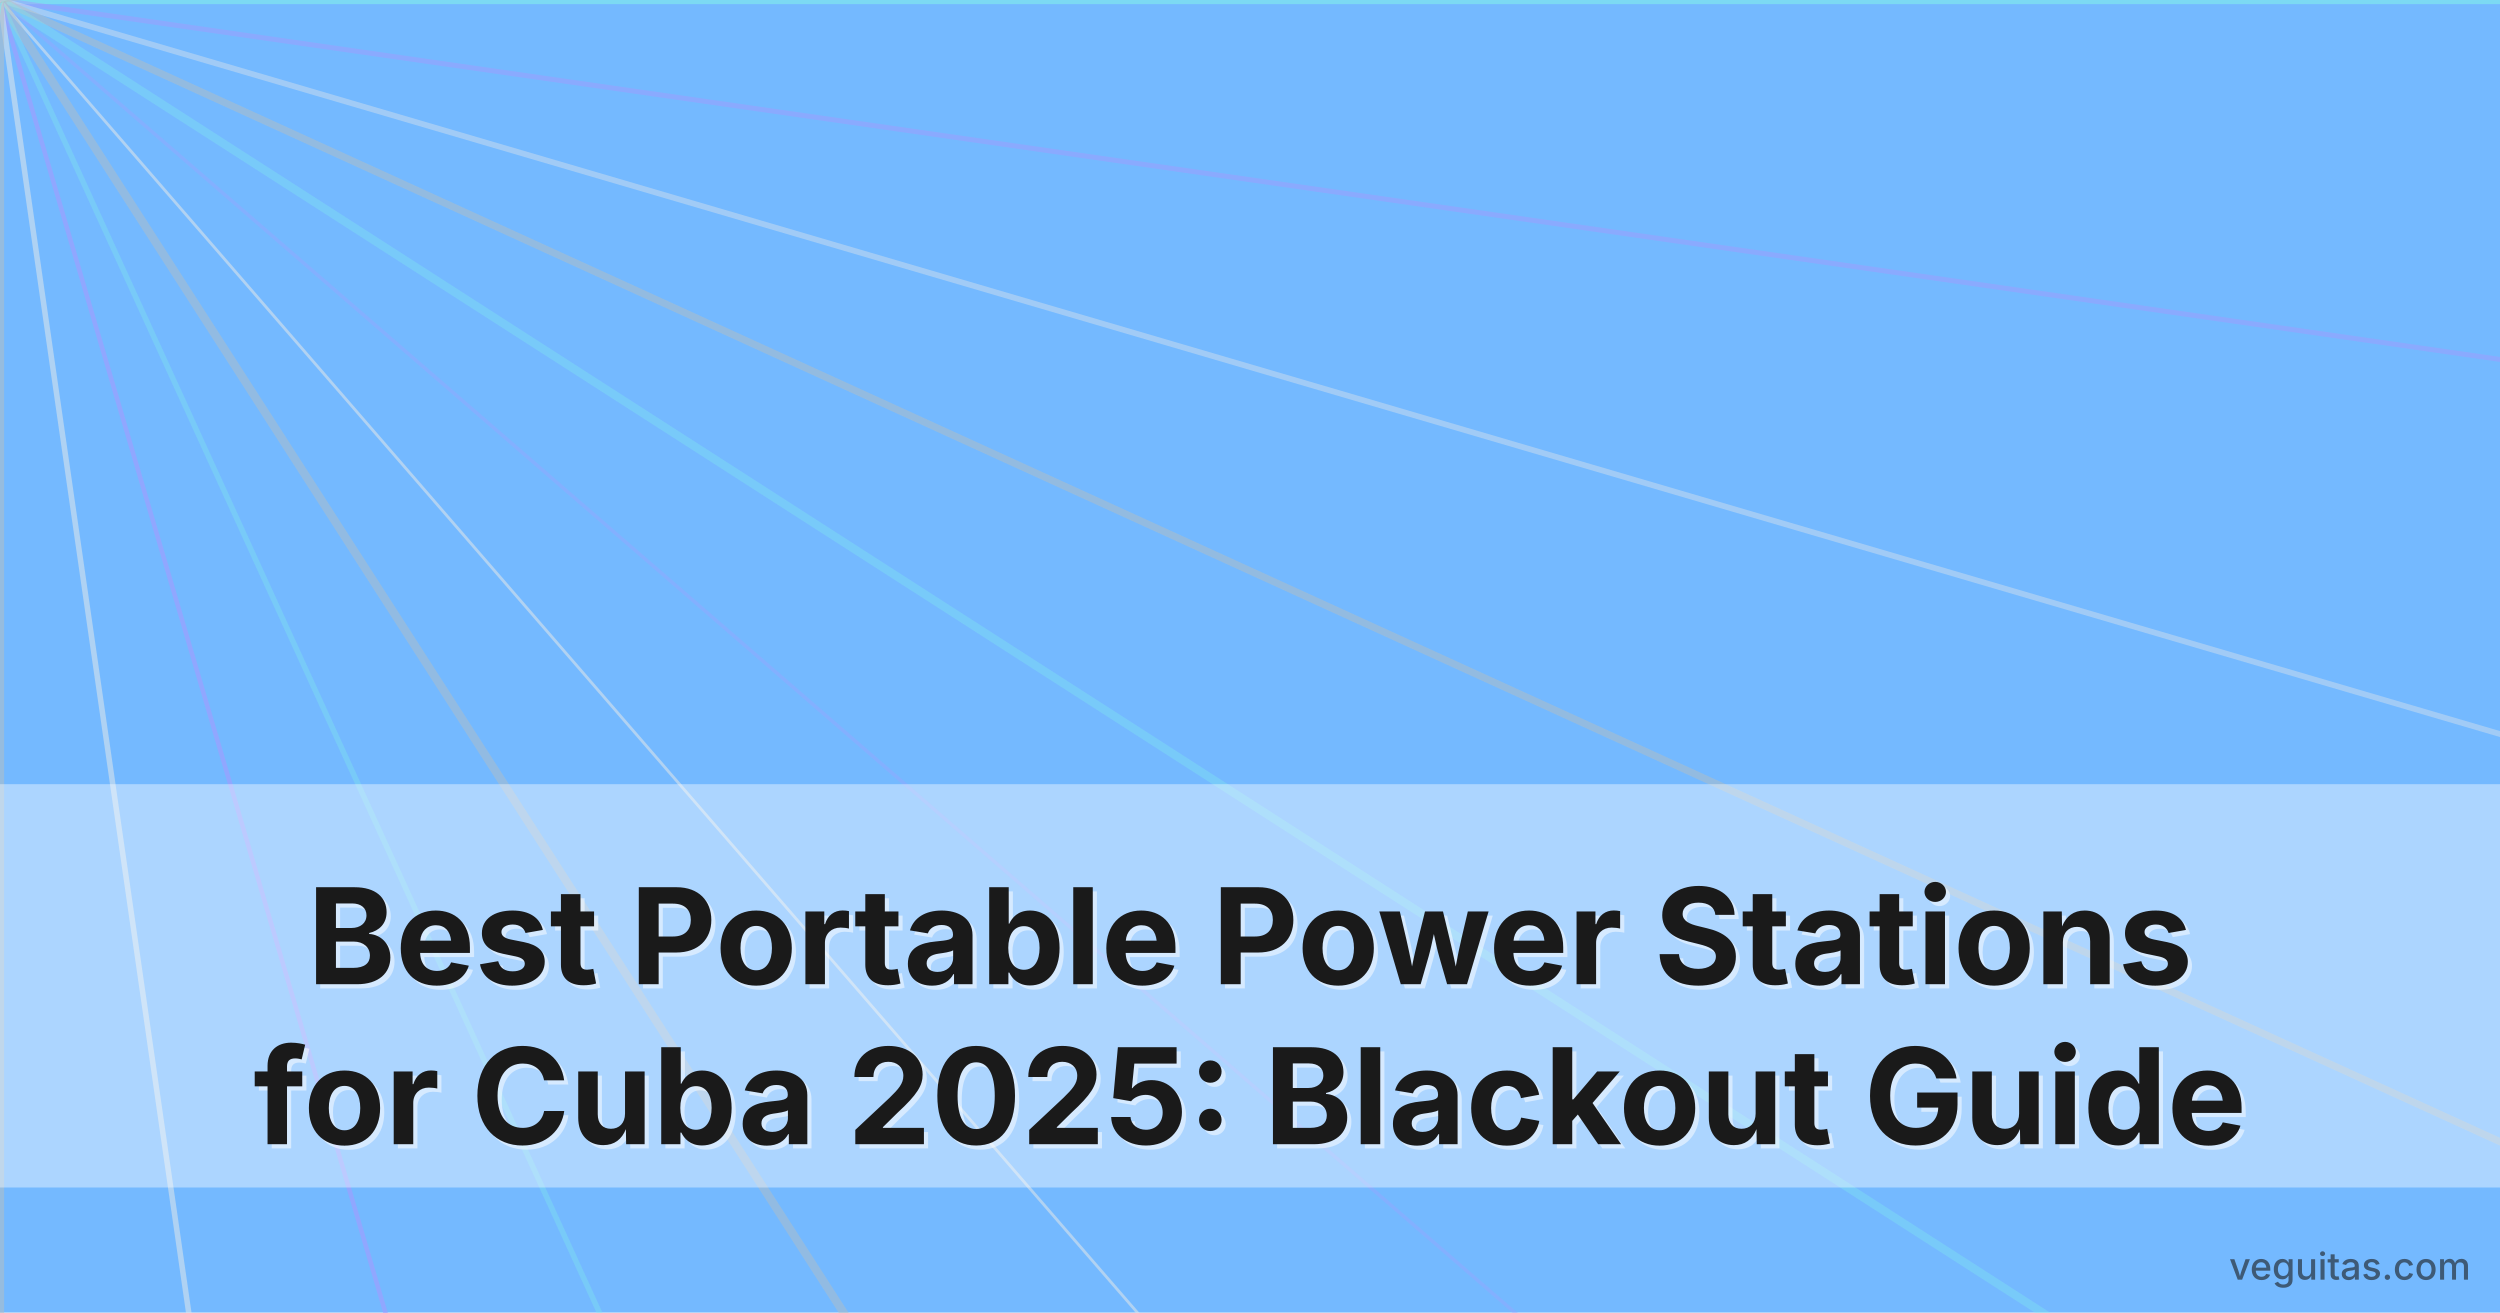
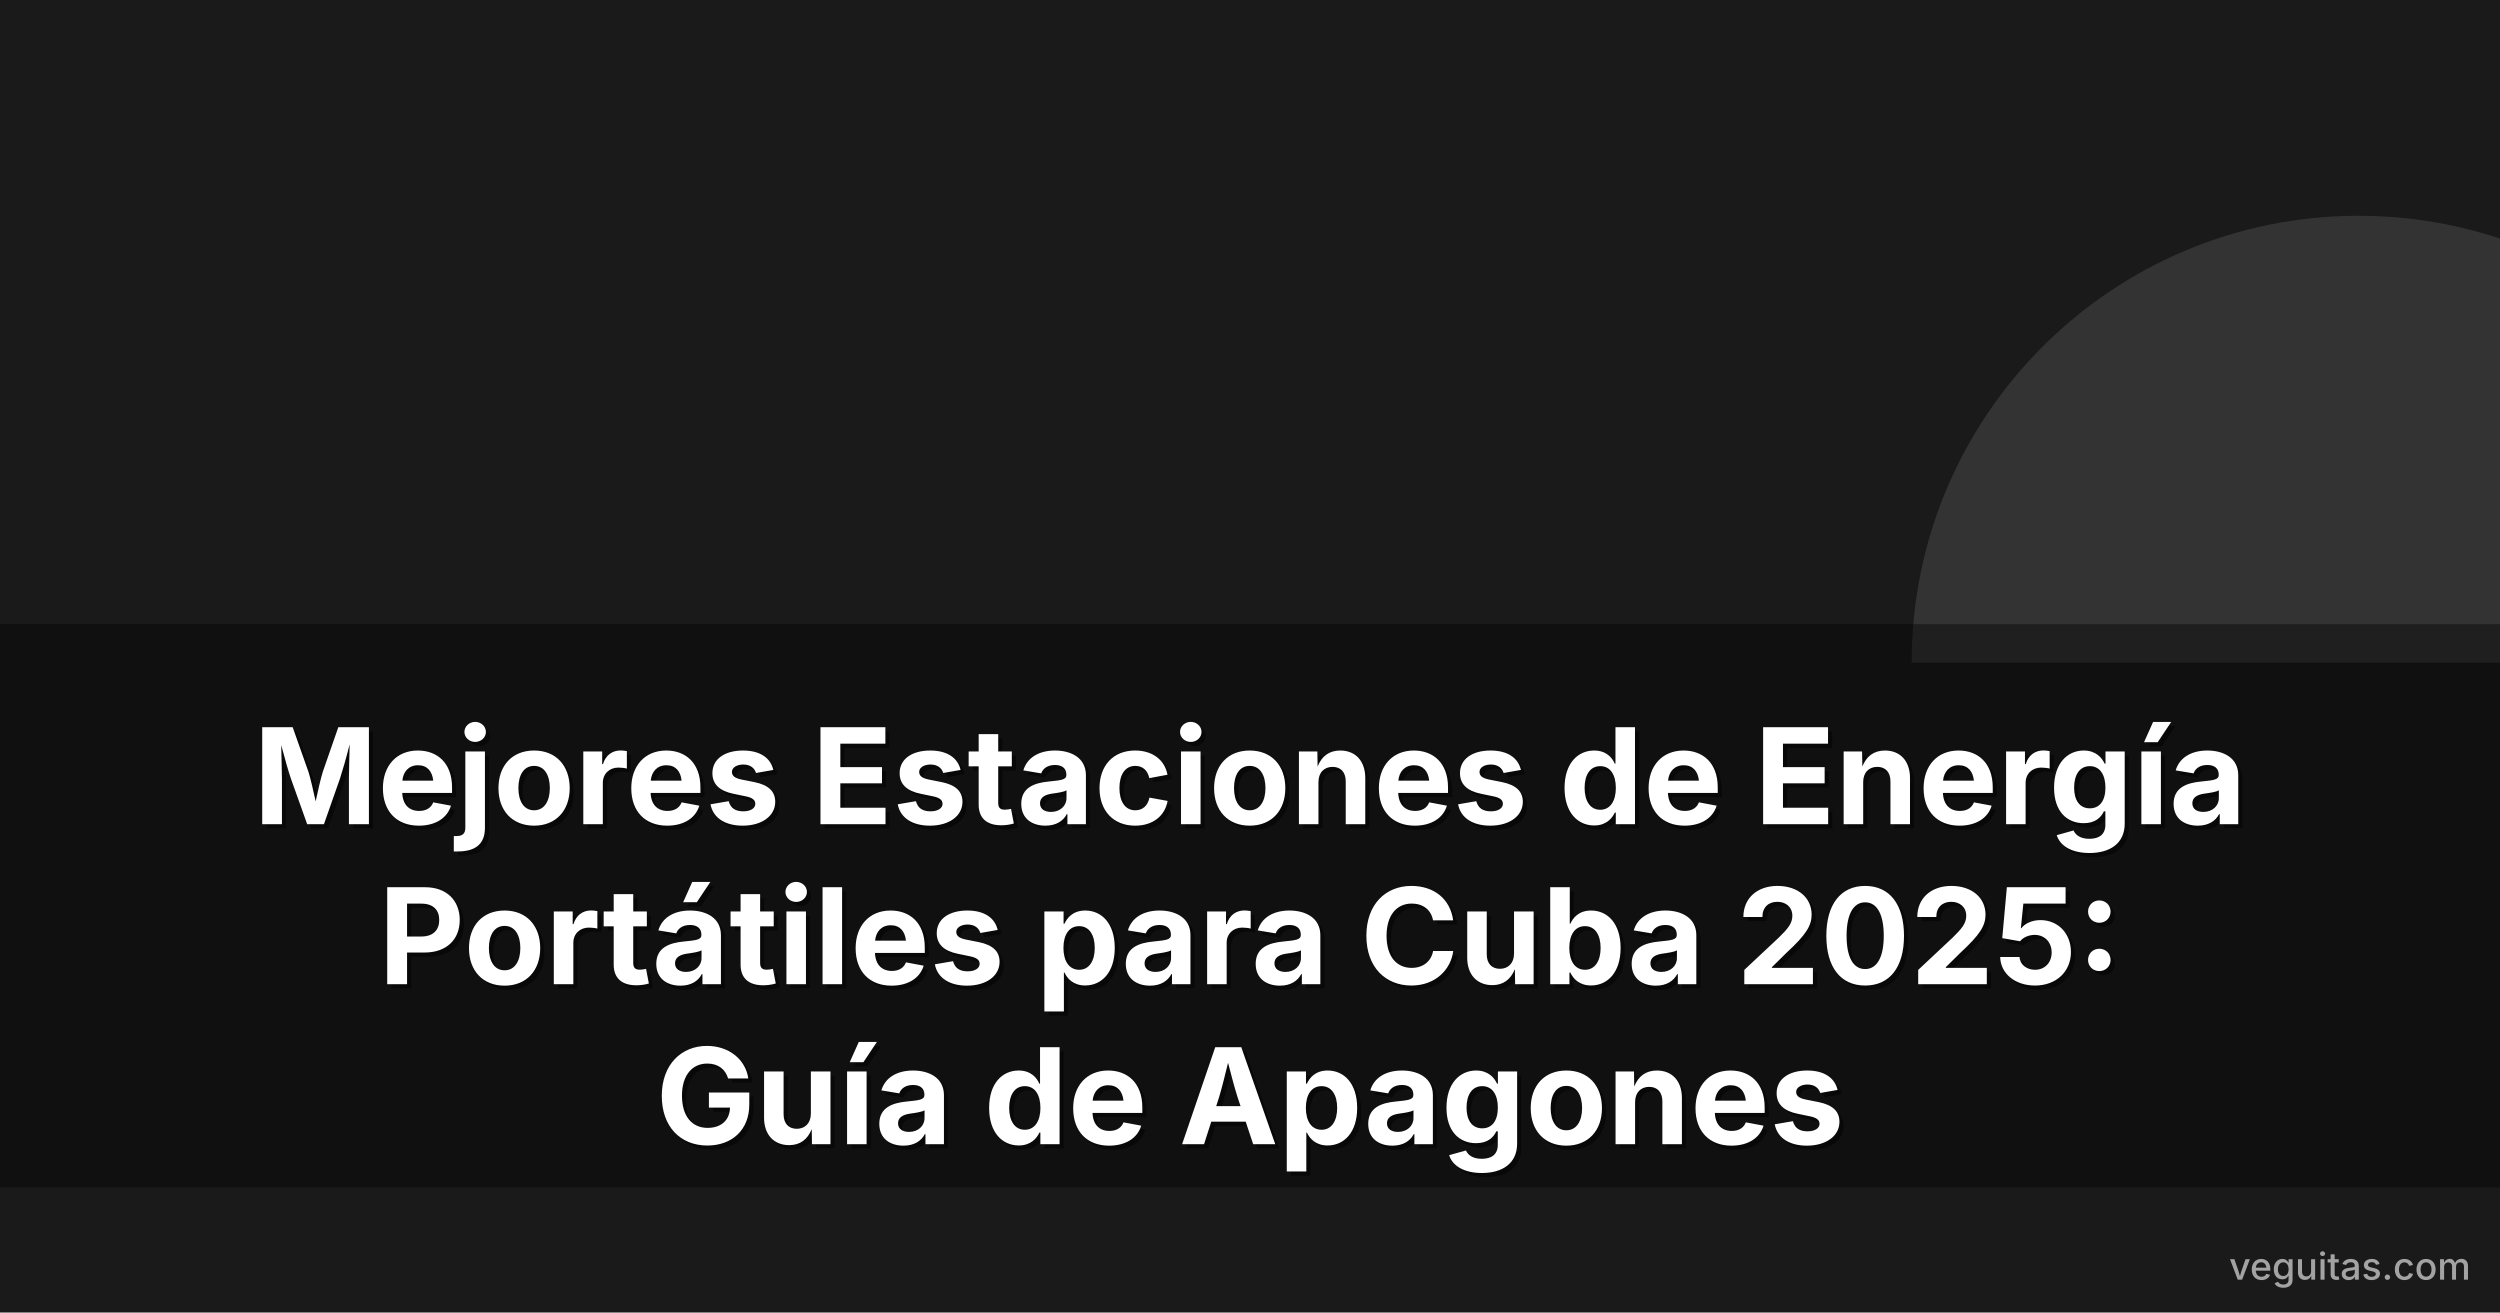
<svg xmlns="http://www.w3.org/2000/svg" version="1.1" width="1200" height="630" viewBox="0 0 1200 630">
-   <rect width="1200" height="630" fill="#74b9ff" />
-   <line x1="0" y1="0" x2="1355.323" y2="0" stroke-opacity="0.631" stroke-width="3.96" stroke="#81ecec" />
-   <line x1="0" y1="0" x2="1341.528" y2="192.883" stroke-opacity="0.474" stroke-width="2.397" stroke="#a29bfe" />
-   <line x1="0" y1="0" x2="1300.423" y2="381.839" stroke-opacity="0.42" stroke-width="2.747" stroke="#dfe6e9" />
-   <line x1="0" y1="0" x2="1232.845" y2="563.021" stroke-opacity="0.505" stroke-width="3.414" stroke="#b2bec3" />
-   <line x1="0" y1="0" x2="1140.17" y2="732.743" stroke-opacity="0.327" stroke-width="3.976" stroke="#81ecec" />
-   <line x1="0" y1="0" x2="1024.285" y2="887.548" stroke-opacity="0.316" stroke-width="1.712" stroke="#a29bfe" />
-   <line x1="0" y1="0" x2="887.548" y2="1024.285" stroke-opacity="0.571" stroke-width="1.358" stroke="#dfe6e9" />
-   <line x1="0" y1="0" x2="732.743" y2="1140.17" stroke-opacity="0.492" stroke-width="3.991" stroke="#b2bec3" />
-   <line x1="0" y1="0" x2="563.021" y2="1232.845" stroke-opacity="0.336" stroke-width="2.626" stroke="#81ecec" />
-   <line x1="0" y1="0" x2="381.839" y2="1300.423" stroke-opacity="0.597" stroke-width="2.161" stroke="#a29bfe" />
-   <line x1="0" y1="0" x2="192.883" y2="1341.528" stroke-opacity="0.558" stroke-width="2.645" stroke="#dfe6e9" />
-   <line x1="0" y1="0" x2="8.29895888767315e-14" y2="1355.323" stroke-opacity="0.557" stroke-width="3.946" stroke="#b2bec3" />
-   <line x1="0" y1="0" x2="-192.883" y2="1341.528" stroke-opacity="0.58" stroke-width="2.149" stroke="#81ecec" />
-   <line x1="0" y1="0" x2="-381.839" y2="1300.423" stroke-opacity="0.459" stroke-width="1.84" stroke="#a29bfe" />
-   <line x1="0" y1="0" x2="-563.021" y2="1232.845" stroke-opacity="0.418" stroke-width="1.734" stroke="#dfe6e9" />
-   <line x1="0" y1="0" x2="-732.743" y2="1140.17" stroke-opacity="0.326" stroke-width="2.522" stroke="#b2bec3" />
-   <line x1="0" y1="0" x2="-887.548" y2="1024.285" stroke-opacity="0.312" stroke-width="3.876" stroke="#81ecec" />
-   <line x1="0" y1="0" x2="-1024.285" y2="887.548" stroke-opacity="0.361" stroke-width="1.194" stroke="#a29bfe" />
-   <line x1="0" y1="0" x2="-1140.17" y2="732.743" stroke-opacity="0.684" stroke-width="2.198" stroke="#dfe6e9" />
-   <line x1="0" y1="0" x2="-1232.845" y2="563.021" stroke-opacity="0.398" stroke-width="2.921" stroke="#b2bec3" />
-   <line x1="0" y1="0" x2="-1300.423" y2="381.839" stroke-opacity="0.473" stroke-width="1.085" stroke="#81ecec" />
-   <line x1="0" y1="0" x2="-1341.528" y2="192.883" stroke-opacity="0.403" stroke-width="2.775" stroke="#a29bfe" />
-   <line x1="0" y1="0" x2="-1355.323" y2="1.65979177753463e-13" stroke-opacity="0.37" stroke-width="2.697" stroke="#dfe6e9" />
-   <line x1="0" y1="0" x2="-1341.528" y2="-192.883" stroke-opacity="0.374" stroke-width="1.849" stroke="#b2bec3" />
-   <line x1="0" y1="0" x2="-1300.423" y2="-381.839" stroke-opacity="0.656" stroke-width="2.164" stroke="#81ecec" />
-   <line x1="0" y1="0" x2="-1232.845" y2="-563.021" stroke-opacity="0.572" stroke-width="2.553" stroke="#a29bfe" />
-   <line x1="0" y1="0" x2="-1140.17" y2="-732.743" stroke-opacity="0.424" stroke-width="2.023" stroke="#dfe6e9" />
-   <line x1="0" y1="0" x2="-1024.285" y2="-887.548" stroke-opacity="0.443" stroke-width="2.336" stroke="#b2bec3" />
-   <line x1="0" y1="0" x2="-887.548" y2="-1024.285" stroke-opacity="0.301" stroke-width="2.574" stroke="#81ecec" />
-   <line x1="0" y1="0" x2="-732.743" y2="-1140.17" stroke-opacity="0.328" stroke-width="2.405" stroke="#a29bfe" />
-   <line x1="0" y1="0" x2="-563.021" y2="-1232.845" stroke-opacity="0.405" stroke-width="2.833" stroke="#dfe6e9" />
-   <line x1="0" y1="0" x2="-381.839" y2="-1300.423" stroke-opacity="0.371" stroke-width="3.413" stroke="#b2bec3" />
-   <line x1="0" y1="0" x2="-192.883" y2="-1341.528" stroke-opacity="0.32" stroke-width="2.426" stroke="#81ecec" />
-   <line x1="0" y1="0" x2="-2.489687666301945e-13" y2="-1355.323" stroke-opacity="0.538" stroke-width="3.779" stroke="#a29bfe" />
-   <line x1="0" y1="0" x2="192.883" y2="-1341.528" stroke-opacity="0.346" stroke-width="1.862" stroke="#dfe6e9" />
-   <line x1="0" y1="0" x2="381.839" y2="-1300.423" stroke-opacity="0.566" stroke-width="1.627" stroke="#b2bec3" />
-   <line x1="0" y1="0" x2="563.021" y2="-1232.845" stroke-opacity="0.455" stroke-width="2.528" stroke="#81ecec" />
-   <line x1="0" y1="0" x2="732.743" y2="-1140.17" stroke-opacity="0.37" stroke-width="1.19" stroke="#a29bfe" />
-   <line x1="0" y1="0" x2="887.548" y2="-1024.285" stroke-opacity="0.458" stroke-width="3.636" stroke="#dfe6e9" />
-   <line x1="0" y1="0" x2="1024.285" y2="-887.548" stroke-opacity="0.301" stroke-width="3.187" stroke="#b2bec3" />
-   <line x1="0" y1="0" x2="1140.17" y2="-732.743" stroke-opacity="0.595" stroke-width="3.36" stroke="#81ecec" />
-   <line x1="0" y1="0" x2="1232.845" y2="-563.021" stroke-opacity="0.35" stroke-width="1.894" stroke="#a29bfe" />
-   <line x1="0" y1="0" x2="1300.423" y2="-381.839" stroke-opacity="0.389" stroke-width="1.951" stroke="#dfe6e9" />
-   <line x1="0" y1="0" x2="1341.528" y2="-192.883" stroke-opacity="0.432" stroke-width="2.889" stroke="#b2bec3" />
-   <rect width="1200" height="193.6" x="0" y="376.4" fill="rgba(255,255,255,0.4)" />
-   <text font-family="system-ui, -apple-system, sans-serif" font-size="64" font-weight="700" text-anchor="middle" fill="rgba(255,255,255,0.5)" x="602" y="474.428">
-     <tspan dy="0" x="602">Best Portable Power Stations</tspan>
+   <rect width="1200" height="630" fill="#1a1a1a" />
+   <path d="M 917.591 318.103 A 214.527 214.527 0 0 1 1346.645 318.103" fill="#333333" />
+   <rect width="1200" height="270.4" x="0" y="299.6" fill="rgba(0,0,0,0.4)" />
+   <text font-family="system-ui, -apple-system, sans-serif" font-size="64" font-weight="700" text-anchor="middle" fill="rgba(0,0,0,0.5)" x="602" y="397.628">
+     <tspan dy="0" x="602">Mejores Estaciones de Energía</tspan>
  </text>
-   <text font-family="system-ui, -apple-system, sans-serif" font-size="64" font-weight="700" text-anchor="middle" fill="#1a1a1a" x="600" y="472.428">
-     <tspan dy="0" x="600">Best Portable Power Stations</tspan>
+   <text font-family="system-ui, -apple-system, sans-serif" font-size="64" font-weight="700" text-anchor="middle" fill="#ffffff" x="600" y="395.628">
+     <tspan dy="0" x="600">Mejores Estaciones de Energía</tspan>
  </text>
-   <text font-family="system-ui, -apple-system, sans-serif" font-size="64" font-weight="700" text-anchor="middle" fill="rgba(255,255,255,0.5)" x="602" y="551.228">
-     <tspan dy="0" x="602">for Cuba 2025: Blackout Guide</tspan>
+   <text font-family="system-ui, -apple-system, sans-serif" font-size="64" font-weight="700" text-anchor="middle" fill="rgba(0,0,0,0.5)" x="602" y="474.428">
+     <tspan dy="0" x="602">Portátiles para Cuba 2025:</tspan>
  </text>
-   <text font-family="system-ui, -apple-system, sans-serif" font-size="64" font-weight="700" text-anchor="middle" fill="#1a1a1a" x="600" y="549.228">
-     <tspan dy="0" x="600">for Cuba 2025: Blackout Guide</tspan>
+   <text font-family="system-ui, -apple-system, sans-serif" font-size="64" font-weight="700" text-anchor="middle" fill="#ffffff" x="600" y="472.428">
+     <tspan dy="0" x="600">Portátiles para Cuba 2025:</tspan>
  </text>
-   <text font-family="system-ui, -apple-system, sans-serif" font-size="18" font-weight="500" fill="#1a1a1a" opacity="0.6" x="1070" y="614.239">
+   <text font-family="system-ui, -apple-system, sans-serif" font-size="64" font-weight="700" text-anchor="middle" fill="rgba(0,0,0,0.5)" x="602" y="551.228">
+     <tspan dy="0" x="602">Guía de Apagones</tspan>
+   </text>
+   <text font-family="system-ui, -apple-system, sans-serif" font-size="64" font-weight="700" text-anchor="middle" fill="#ffffff" x="600" y="549.228">
+     <tspan dy="0" x="600">Guía de Apagones</tspan>
+   </text>
+   <text font-family="system-ui, -apple-system, sans-serif" font-size="18" font-weight="500" fill="#ffffff" opacity="0.6" x="1070" y="614.239">
    <tspan dy="0" x="1070">veguitas.com</tspan>
  </text>
</svg>
